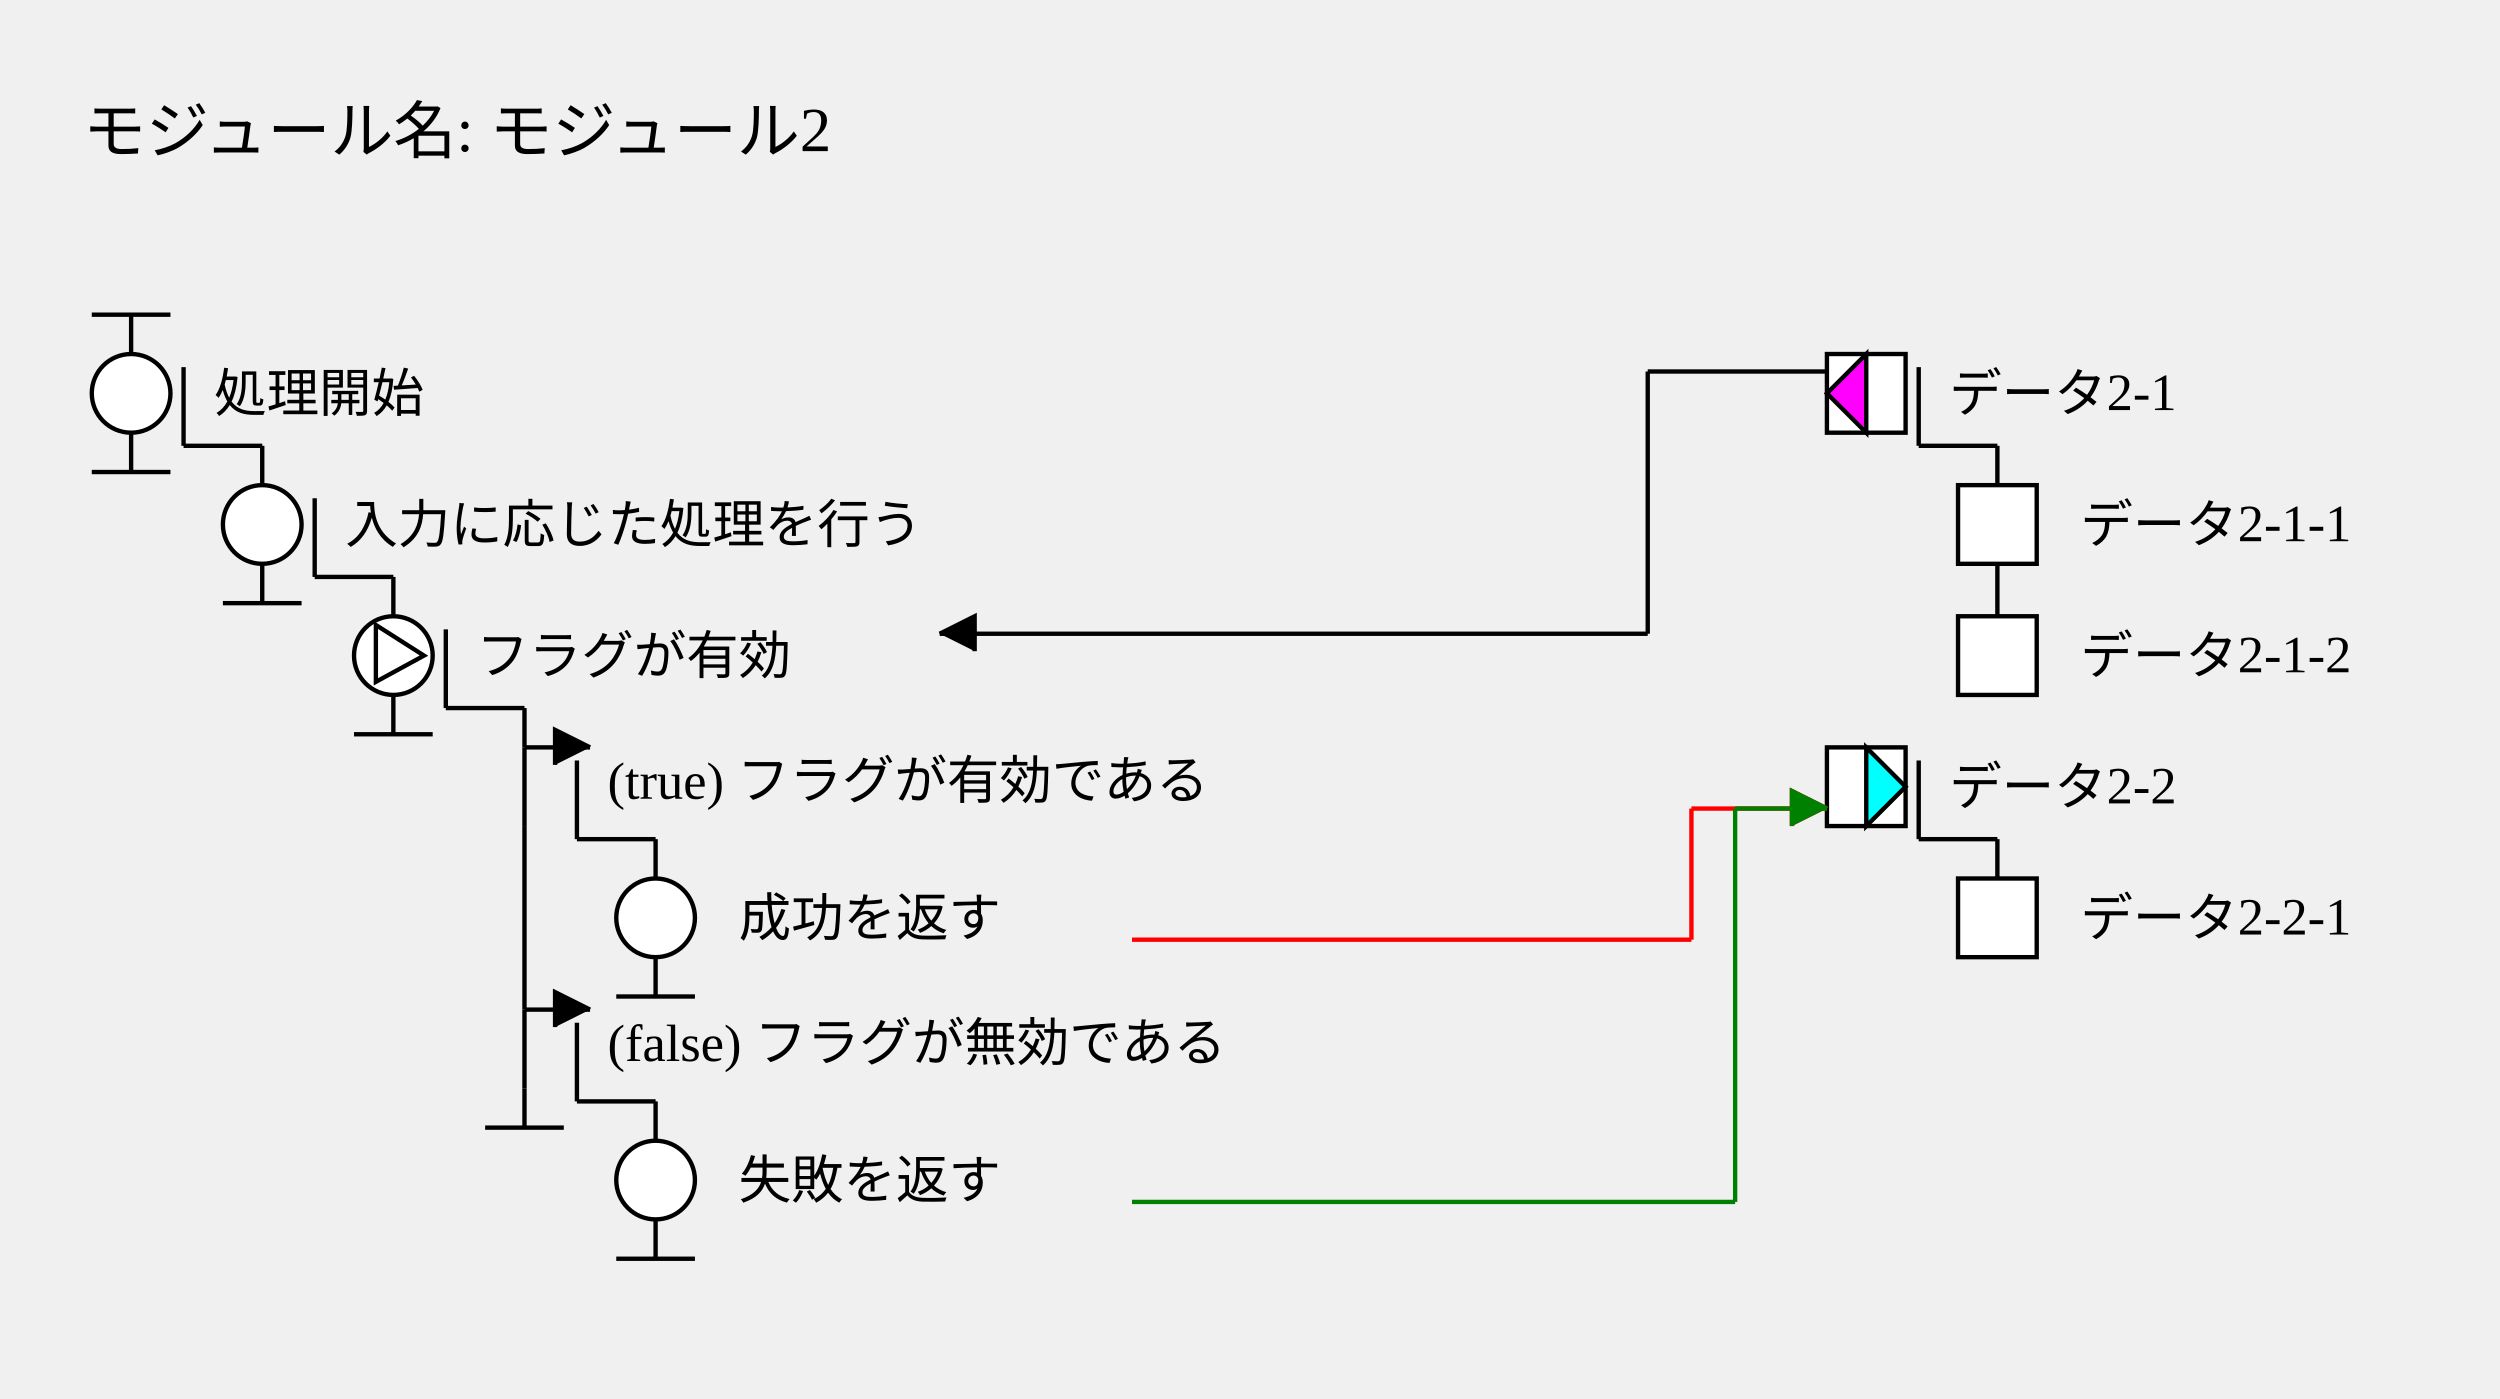
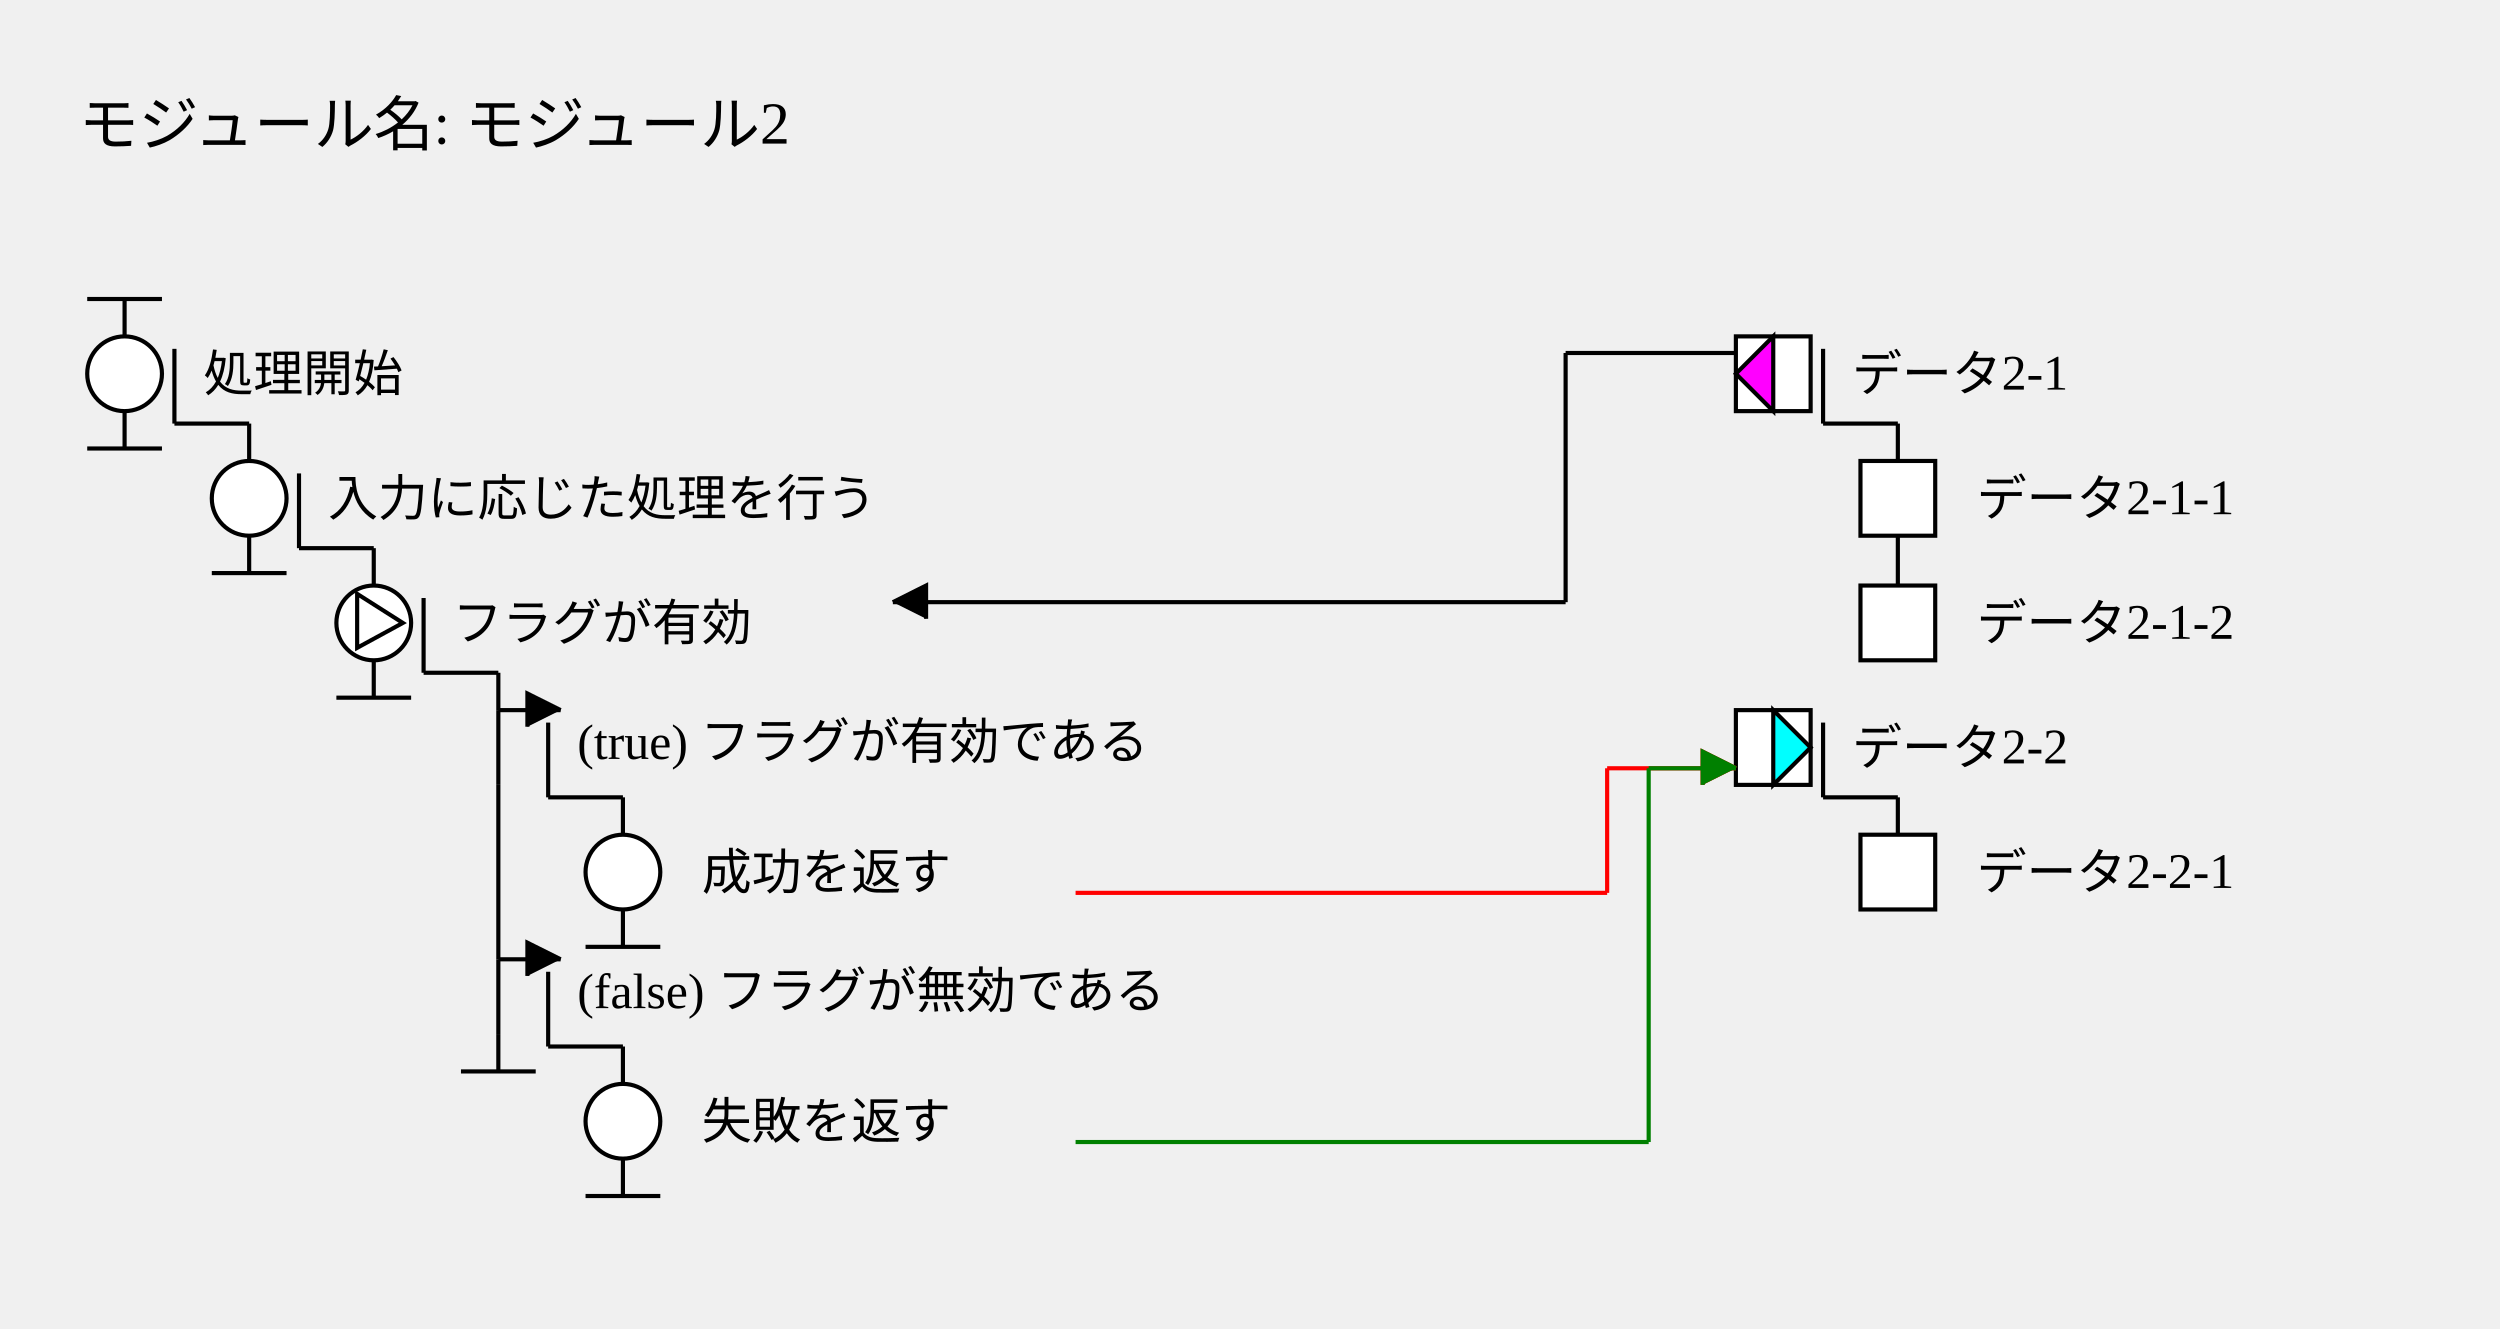
- <svg xmlns="http://www.w3.org/2000/svg" width="572" height="320" style="background-color: #808d81">
+ <svg xmlns="http://www.w3.org/2000/svg" width="602" height="320" style="background-color: #808d81">
  <text x="19" y="30" text-anchor="start" dominant-baseline="middle" font-size="120%" rotate="0">モジュール名: モジュール2</text>
  <circle cx="30" cy="90" r="9" fill="white" stroke="black" />
  <text x="49" y="90" text-anchor="start" dominant-baseline="middle" font-size="100%" rotate="0">処理開始</text>
  <line x1="30" y1="72" x2="30" y2="81" stroke="black" />
  <line x1="21" y1="72" x2="39" y2="72" stroke="black" />
  <line x1="30" y1="99" x2="30" y2="108" stroke="black" />
  <line x1="21" y1="108" x2="39" y2="108" stroke="black" />
  <circle cx="60" cy="120" r="9" fill="white" stroke="black" />
  <text x="79" y="120" text-anchor="start" dominant-baseline="middle" font-size="100%" rotate="0">入力に応じた処理を行う</text>
  <line x1="60" y1="129" x2="60" y2="138" stroke="black" />
  <line x1="51" y1="138" x2="69" y2="138" stroke="black" />
  <line x1="60" y1="102" x2="60" y2="111" stroke="black" />
  <line x1="42" y1="102" x2="60" y2="102" stroke="black" />
  <line x1="42" y1="84" x2="42" y2="102" stroke="black" />
  <circle cx="90" cy="150" r="9" fill="white" stroke="black" />
  <polygon points="97 150 86 156 86 143" fill="white" stroke="black" />
  <text x="109" y="150" text-anchor="start" dominant-baseline="middle" font-size="100%" rotate="0">フラグが有効</text>
  <line x1="90" y1="159" x2="90" y2="168" stroke="black" />
  <line x1="81" y1="168" x2="99" y2="168" stroke="black" />
  <line x1="90" y1="132" x2="90" y2="141" stroke="black" />
  <line x1="72" y1="132" x2="90" y2="132" stroke="black" />
  <line x1="72" y1="114" x2="72" y2="132" stroke="black" />
  <line x1="120" y1="171" x2="120" y2="189" stroke="black" />
  <line x1="120" y1="171" x2="135" y2="171" stroke="black" />
  <path d="M 135 171 L 127 167 L 127 175" stroke="black" fill="black" />
  <text x="139" y="180" text-anchor="start" dominant-baseline="middle" font-size="100%" rotate="0">(true) フラグが有効である</text>
  <line x1="120" y1="162" x2="120" y2="171" stroke="black" />
  <line x1="102" y1="162" x2="120" y2="162" stroke="black" />
  <line x1="102" y1="144" x2="102" y2="162" stroke="black" />
  <circle cx="150" cy="210" r="9" fill="white" stroke="black" />
  <text x="169" y="210" text-anchor="start" dominant-baseline="middle" font-size="100%" rotate="0">成功を返す</text>
  <line x1="150" y1="219" x2="150" y2="228" stroke="black" />
  <line x1="141" y1="228" x2="159" y2="228" stroke="black" />
  <line x1="150" y1="192" x2="150" y2="201" stroke="black" />
  <line x1="132" y1="192" x2="150" y2="192" stroke="black" />
  <line x1="132" y1="174" x2="132" y2="192" stroke="black" />
  <line x1="120" y1="231" x2="120" y2="249" stroke="black" />
  <line x1="120" y1="231" x2="135" y2="231" stroke="black" />
  <path d="M 135 231 L 127 227 L 127 235" stroke="black" fill="black" />
  <text x="139" y="240" text-anchor="start" dominant-baseline="middle" font-size="100%" rotate="0">(false) フラグが無効である</text>
  <line x1="120" y1="189" x2="120" y2="231" stroke="black" />
  <line x1="120" y1="249" x2="120" y2="258" stroke="black" />
  <line x1="111" y1="258" x2="129" y2="258" stroke="black" />
  <circle cx="150" cy="270" r="9" fill="white" stroke="black" />
  <text x="169" y="270" text-anchor="start" dominant-baseline="middle" font-size="100%" rotate="0">失敗を返す</text>
  <line x1="150" y1="279" x2="150" y2="288" stroke="black" />
  <line x1="141" y1="288" x2="159" y2="288" stroke="black" />
  <line x1="150" y1="252" x2="150" y2="261" stroke="black" />
  <line x1="132" y1="252" x2="150" y2="252" stroke="black" />
  <line x1="132" y1="234" x2="132" y2="252" stroke="black" />
  <line x1="215" y1="145" x2="377" y2="145" stroke="black" />
  <path d="M 215 145 L 223 141 L 223 149" stroke="black" fill="black" />
  <line x1="259" y1="215" x2="387" y2="215" stroke="red" />
  <line x1="259" y1="275" x2="397" y2="275" stroke="green" />
  <rect x="418" y="81" width="18" height="18" fill="white" stroke="black" />
  <text x="446" y="90" text-anchor="start" dominant-baseline="middle" font-size="100%" rotate="0">データ2-1</text>
  <rect x="448" y="111" width="18" height="18" fill="white" stroke="black" />
  <text x="476" y="120" text-anchor="start" dominant-baseline="middle" font-size="100%" rotate="0">データ2-1-1</text>
  <line x1="457" y1="102" x2="457" y2="111" stroke="black" />
  <line x1="439" y1="102" x2="457" y2="102" stroke="black" />
  <line x1="439" y1="84" x2="439" y2="102" stroke="black" />
  <rect x="448" y="141" width="18" height="18" fill="white" stroke="black" />
  <text x="476" y="150" text-anchor="start" dominant-baseline="middle" font-size="100%" rotate="0">データ2-1-2</text>
  <line x1="457" y1="129" x2="457" y2="141" stroke="black" />
  <rect x="418" y="171" width="18" height="18" fill="white" stroke="black" />
  <text x="446" y="180" text-anchor="start" dominant-baseline="middle" font-size="100%" rotate="0">データ2-2</text>
  <rect x="448" y="201" width="18" height="18" fill="white" stroke="black" />
  <text x="476" y="210" text-anchor="start" dominant-baseline="middle" font-size="100%" rotate="0">データ2-2-1</text>
  <line x1="457" y1="192" x2="457" y2="201" stroke="black" />
  <line x1="439" y1="192" x2="457" y2="192" stroke="black" />
  <line x1="439" y1="174" x2="439" y2="192" stroke="black" />
  <path d="M 418 90 L 427 81 L 427 99 Z" stroke="black" fill="fuchsia" />
  <line x1="377" y1="85" x2="418" y2="85" stroke="black" />
  <path d="M 436 180 L 427 171 L 427 189 Z" stroke="black" fill="aqua" />
  <line x1="387" y1="185" x2="418" y2="185" stroke="red" />
  <path d="M 418 185 L 410 181 L 410 189" stroke="red" fill="red" />
  <line x1="397" y1="185" x2="418" y2="185" stroke="green" />
  <path d="M 418 185 L 410 181 L 410 189" stroke="green" fill="green" />
  <line x1="377" y1="85" x2="377" y2="145" stroke="black" />
  <line x1="387" y1="185" x2="387" y2="215" stroke="red" />
  <line x1="397" y1="185" x2="397" y2="275" stroke="green" />
</svg>
